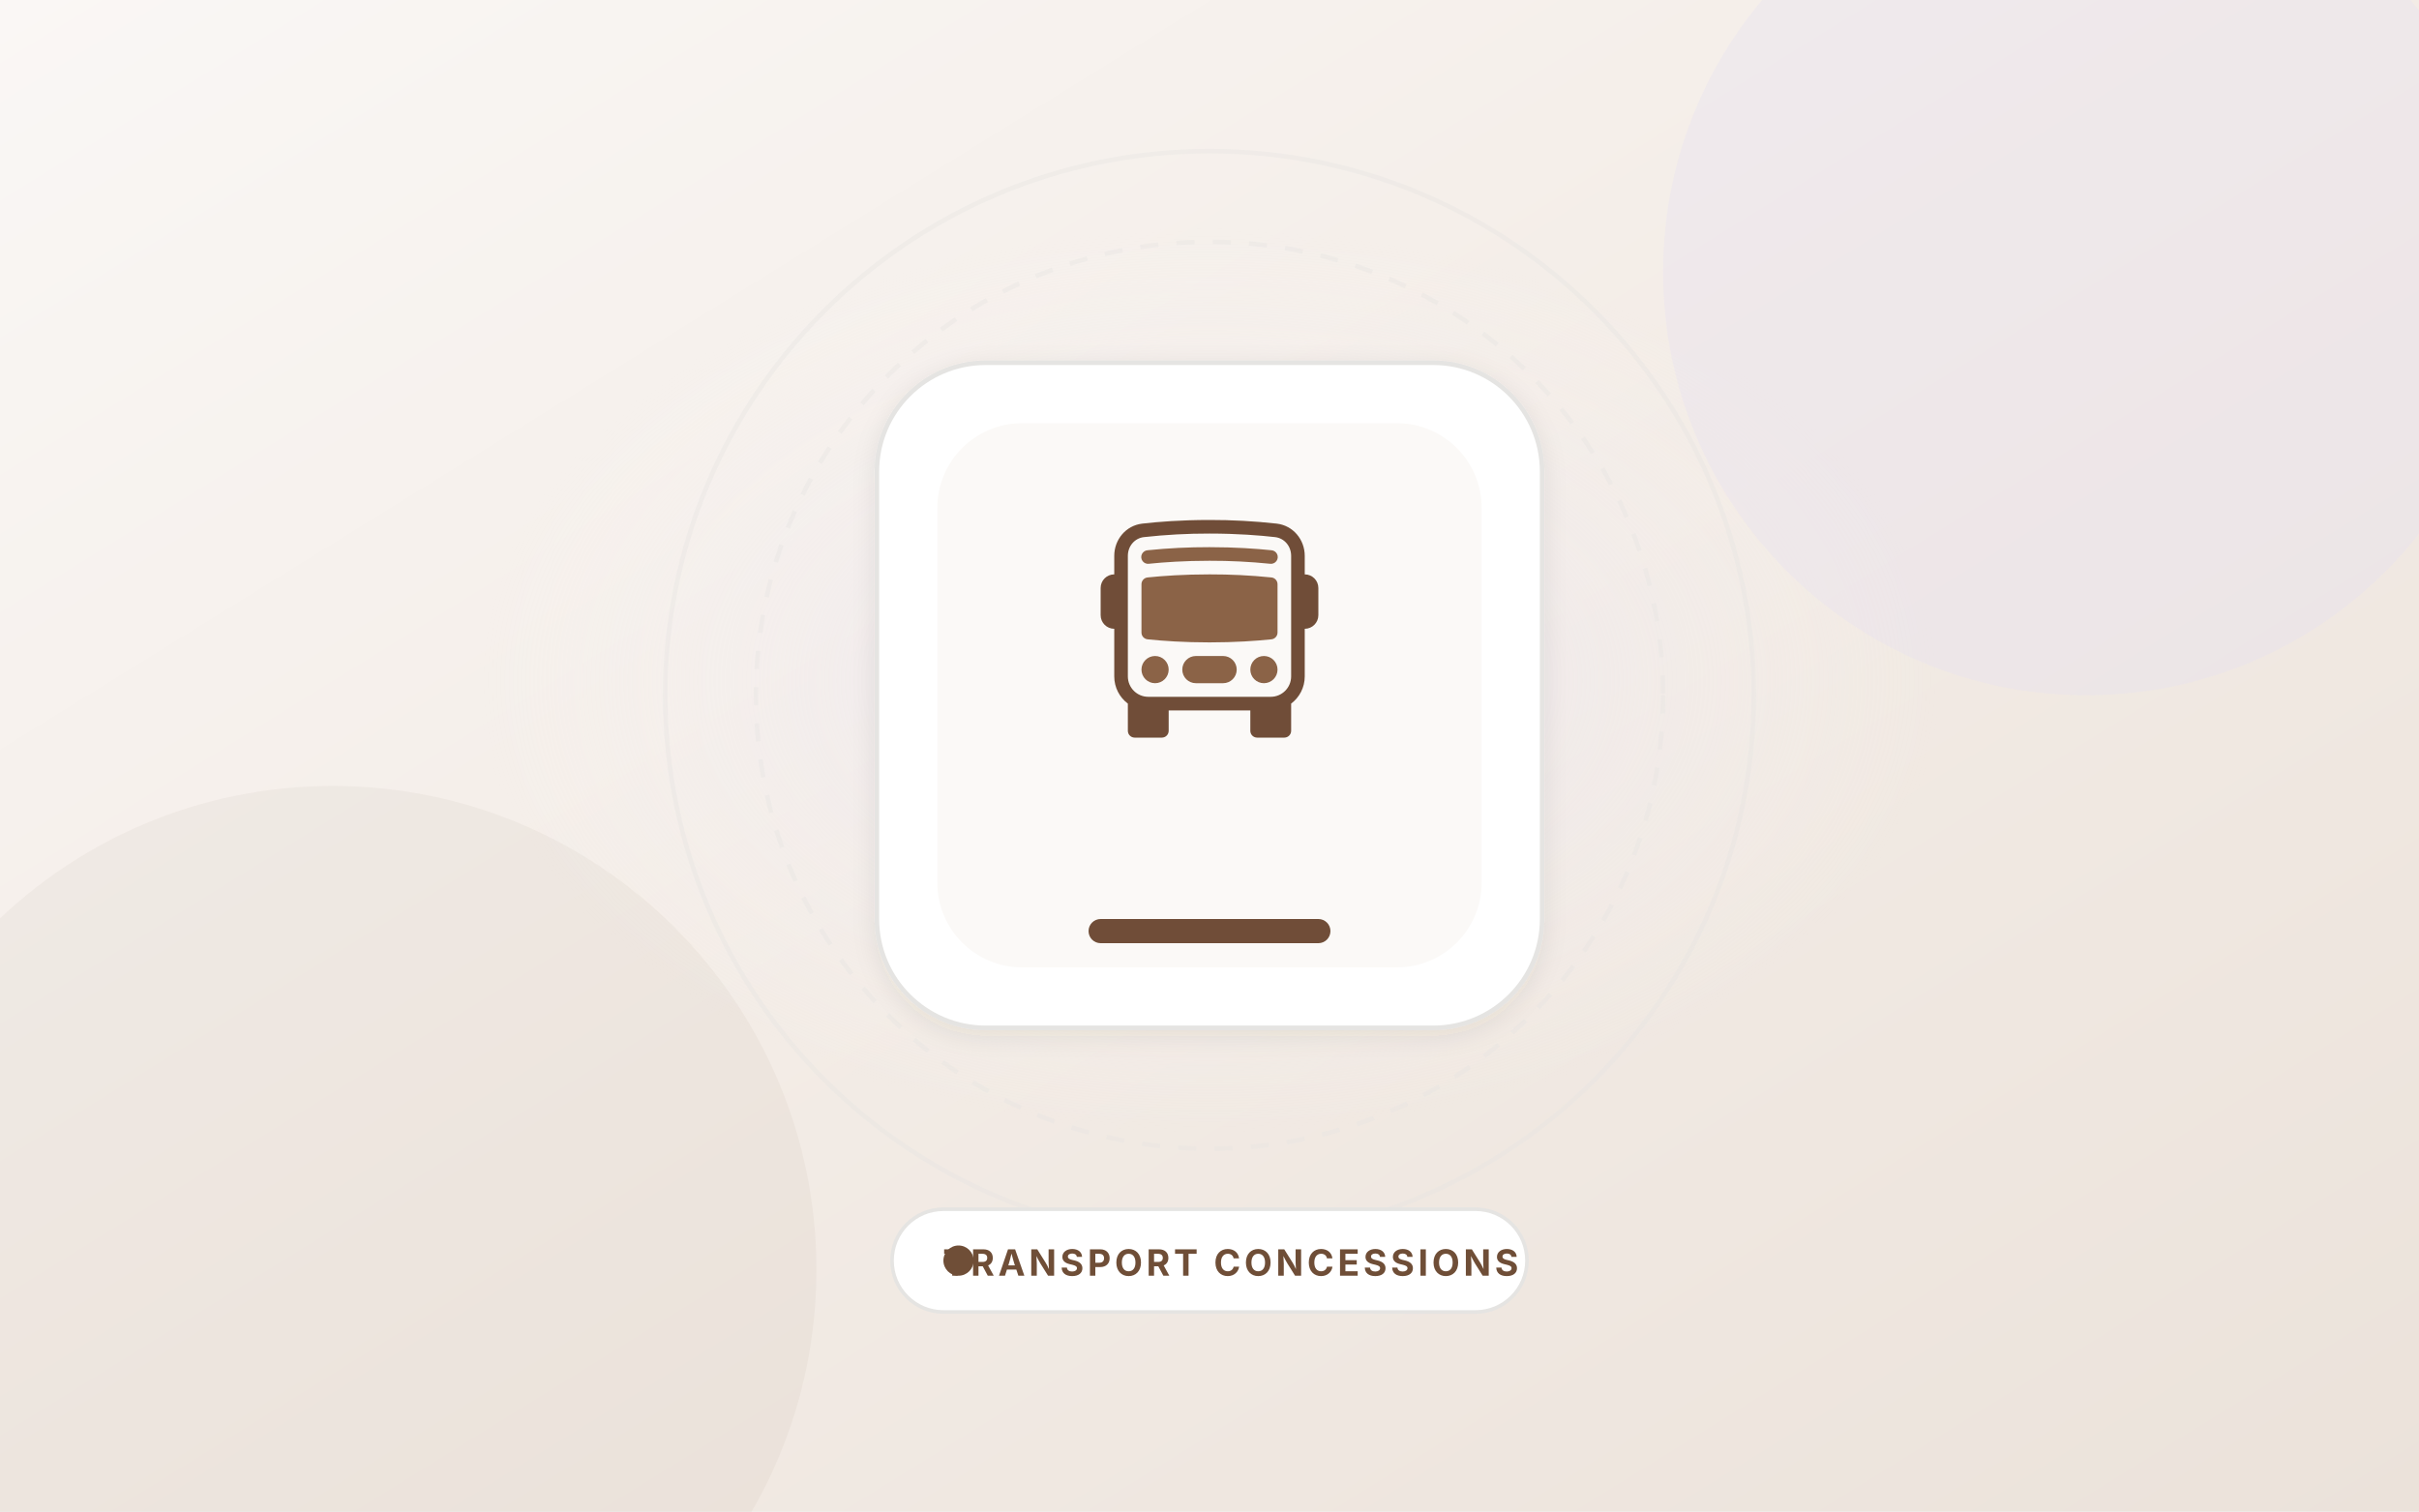
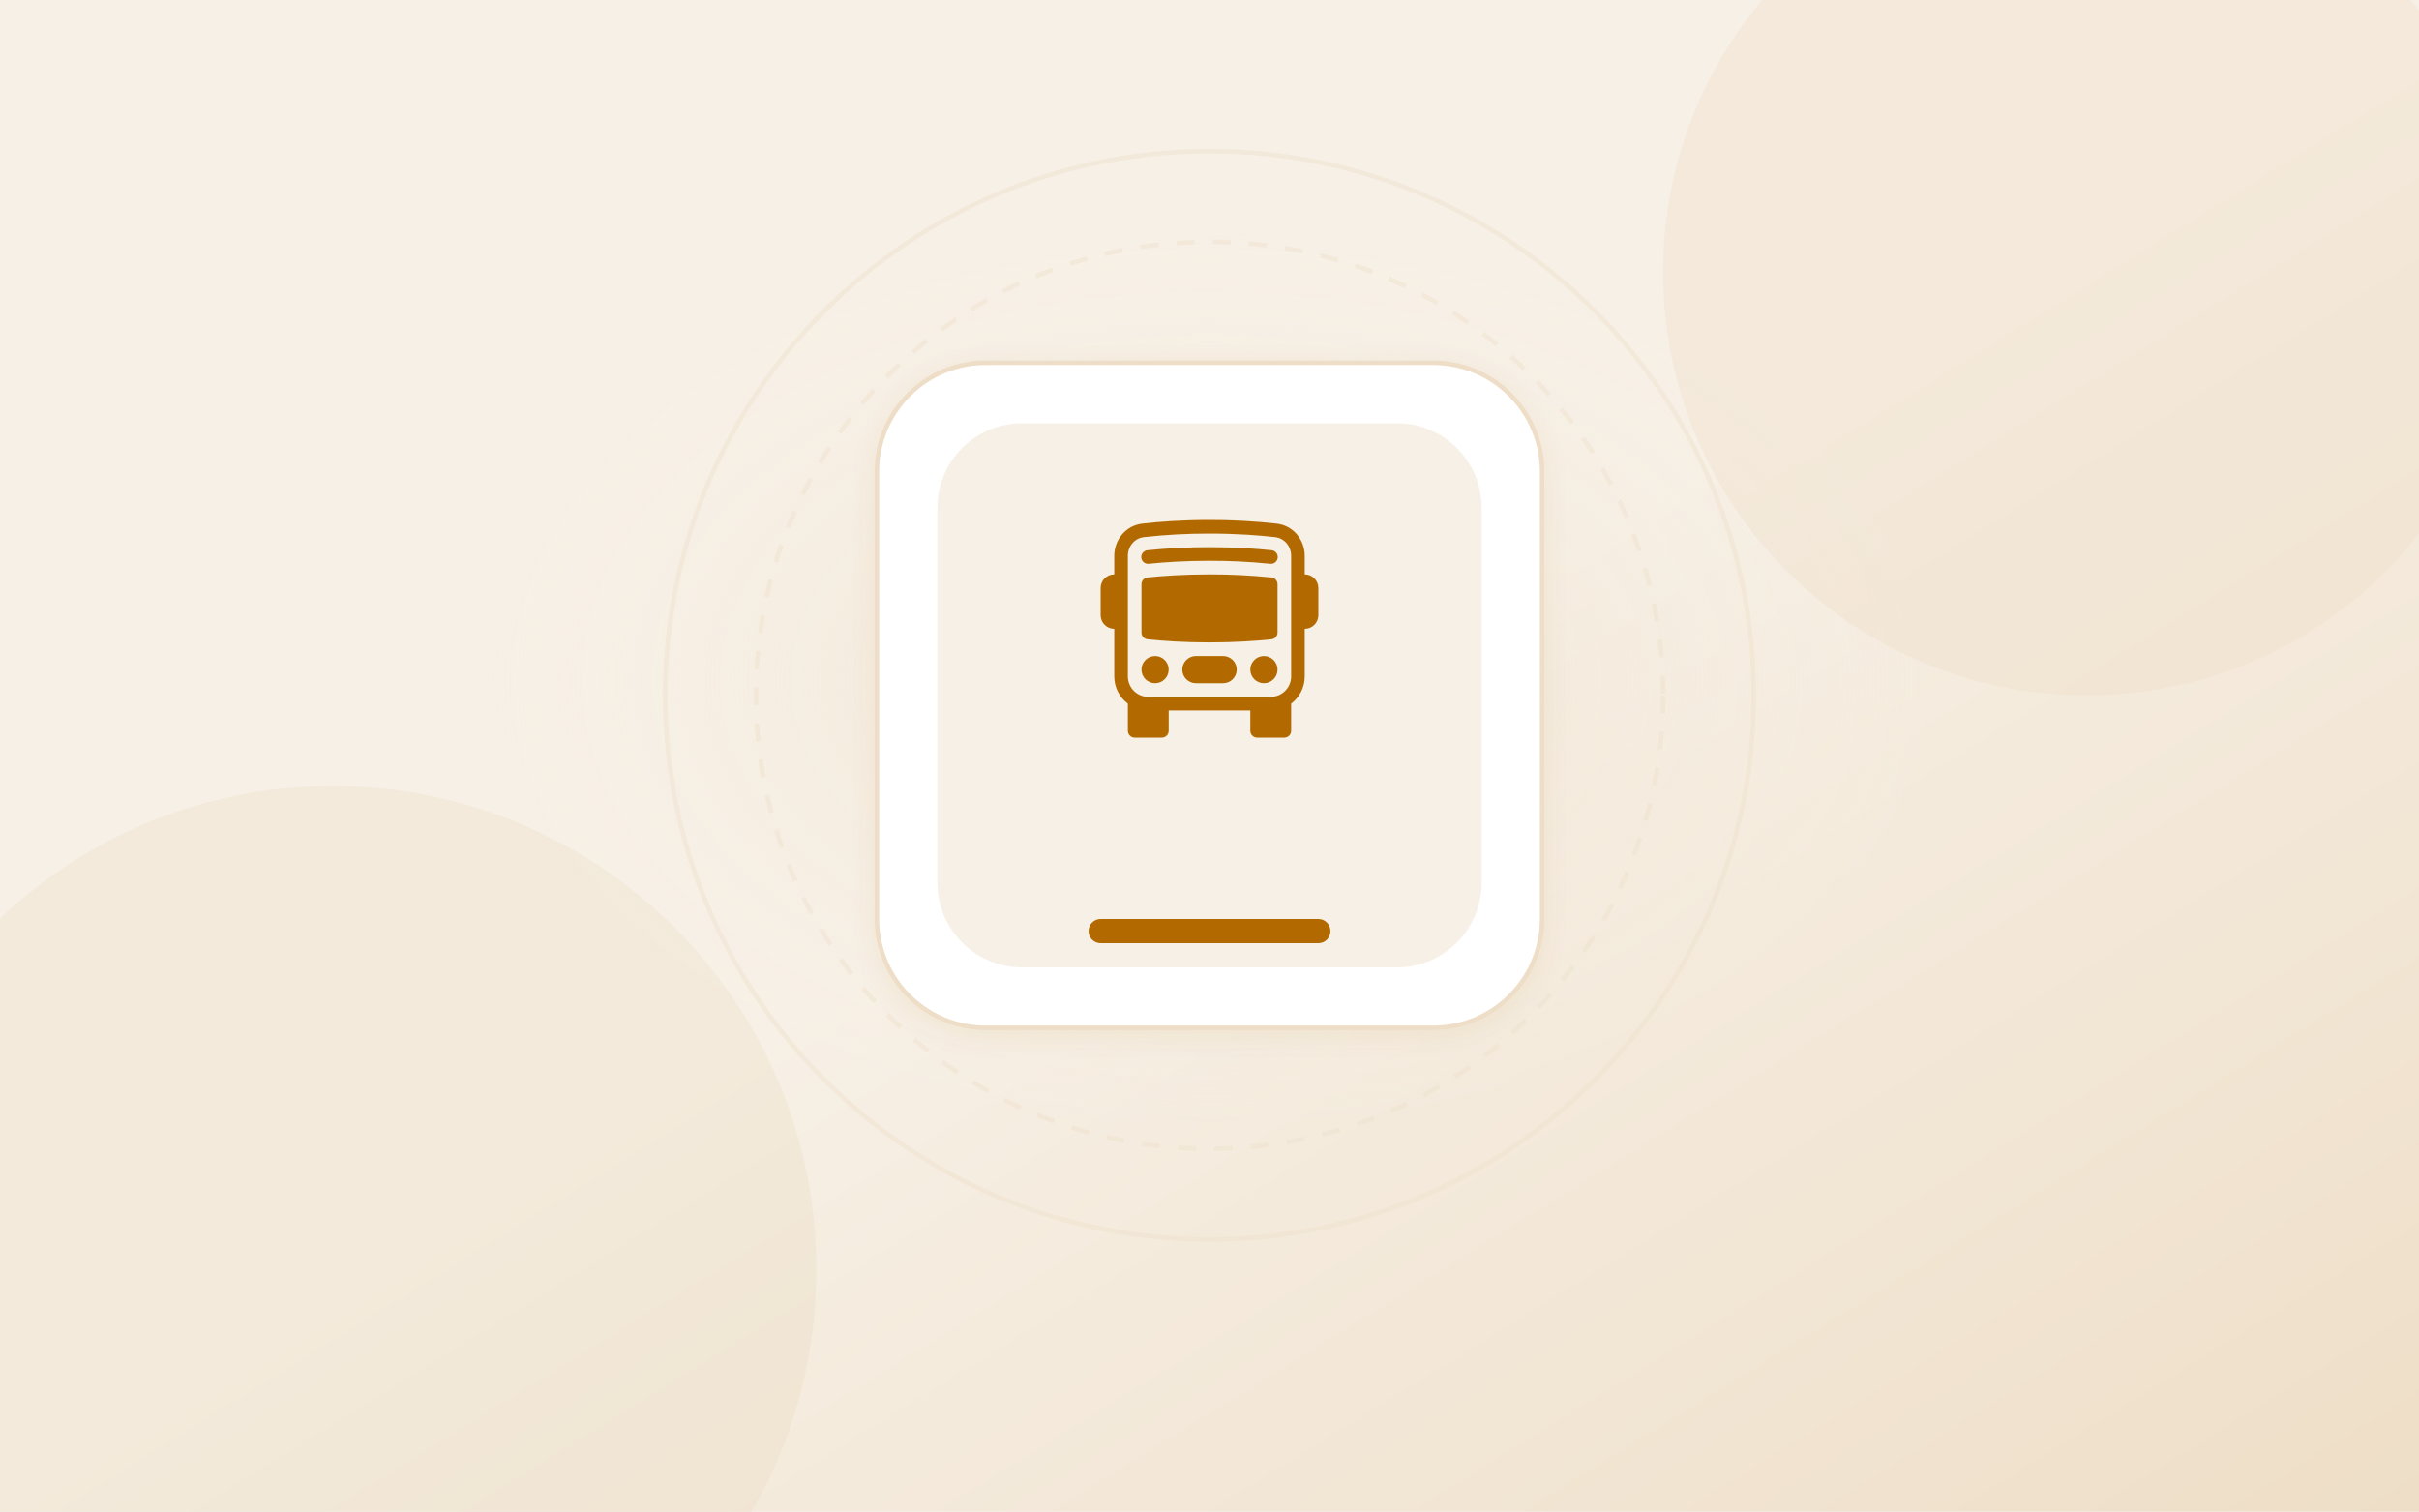
<svg xmlns="http://www.w3.org/2000/svg" viewBox="0 0 800 500" width="800" height="500">
  <defs>
    <linearGradient id="trBg" x1="0%" y1="0%" x2="100%" y2="100%">
-       <stop offset="0%" stop-color="#FAF7F5" />
-       <stop offset="50%" stop-color="#F3ECE6" />
-       <stop offset="100%" stop-color="#EBE2DA" />
+       <stop offset="0%" stop-color="#F7F0E6" />
+       <stop offset="50%" stop-color="#F7F0E6" />
+       <stop offset="100%" stop-color="#EEDEC7" />
    </linearGradient>
    <radialGradient id="trGlow" cx="50%" cy="45%" r="50%">
-       <stop offset="0%" stop-color="#E6E0F0" stop-opacity="0.7" />
-       <stop offset="60%" stop-color="#FAF7F5" stop-opacity="0" />
+       <stop offset="0%" stop-color="#EEDEC7" stop-opacity="0.7" />
+       <stop offset="60%" stop-color="#F7F0E6" stop-opacity="0" />
    </radialGradient>
    <filter id="trShadow" x="-20%" y="-15%" width="140%" height="145%">
-       <feDropShadow dx="0" dy="12" stdDeviation="16" flood-color="#4A3425" flood-opacity="0.14" />
-       <feDropShadow dx="0" dy="2" stdDeviation="4" flood-color="#4A3425" flood-opacity="0.08" />
+       <feDropShadow dx="0" dy="12" stdDeviation="16" flood-color="#B26A00" flood-opacity="0.14" />
+       <feDropShadow dx="0" dy="2" stdDeviation="4" flood-color="#B26A00" flood-opacity="0.08" />
    </filter>
  </defs>
  <rect width="800" height="500" fill="url(#trBg)" />
  <rect width="800" height="500" fill="url(#trGlow)" />
-   <circle cx="690" cy="90" r="140" fill="#E6E0F0" opacity="0.35" />
-   <circle cx="110" cy="420" r="160" fill="#6F4E37" opacity="0.05" />
-   <g stroke="#E5E4E2" stroke-width="1.5" opacity="0.4" fill="none">
+   <circle cx="690" cy="90" r="140" fill="#EEDEC7" opacity="0.35" />
+   <circle cx="110" cy="420" r="160" fill="#B26A00" opacity="0.05" />
+   <g stroke="#EEDEC7" stroke-width="1.5" opacity="0.4" fill="none">
    <circle cx="400" cy="230" r="150" stroke-dasharray="6 6" />
    <circle cx="400" cy="230" r="180" />
  </g>
  <g transform="translate(290, 120)" filter="url(#trShadow)">
-     <rect width="220" height="220" rx="36" fill="#FFFFFF" stroke="#E5E4E2" stroke-width="1.5" />
-     <rect x="20" y="20" width="180" height="180" rx="28" fill="#FBF9F7" />
+     <rect width="220" height="220" rx="36" fill="#FFFFFF" stroke="#EEDEC7" stroke-width="1.5" />
+     <rect x="20" y="20" width="180" height="180" rx="28" fill="#F7F0E6" />
    <g transform="translate(74, 52) scale(4.5)">
-       <path d="M5 11a1 1 0 1 1-2 0 1 1 0 0 1 2 0m8 0a1 1 0 1 1-2 0 1 1 0 0 1 2 0m-6-1a1 1 0 1 0 0 2h2a1 1 0 1 0 0-2zm1-6c-1.876 0-3.426.109-4.552.226A.5.5 0 0 0 3 4.723v3.554a.5.5 0 0 0 .448.497C4.574 8.891 6.124 9 8 9s3.426-.109 4.552-.226A.5.5 0 0 0 13 8.277V4.723a.5.5 0 0 0-.448-.497A44 44 0 0 0 8 4m0-1c-1.837 0-3.353.107-4.448.22a.5.5 0 1 1-.104-.994A44 44 0 0 1 8 2c1.876 0 3.426.109 4.552.226a.5.5 0 1 1-.104.994A43 43 0 0 0 8 3" fill="#8B6347" />
-       <path d="M15 8a1 1 0 0 0 1-1V5a1 1 0 0 0-1-1V2.64c0-1.188-.845-2.232-2.064-2.372A44 44 0 0 0 8 0C5.9 0 4.208.136 3.064.268 1.845.408 1 1.452 1 2.64V4a1 1 0 0 0-1 1v2a1 1 0 0 0 1 1v3.5c0 .818.393 1.544 1 2v2a.5.5 0 0 0 .5.5h2a.5.5 0 0 0 .5-.5V14h6v1.5a.5.5 0 0 0 .5.5h2a.5.5 0 0 0 .5-.5v-2c.607-.456 1-1.182 1-2zM8 1c2.056 0 3.71.134 4.822.261.676.078 1.178.66 1.178 1.379v8.86a1.5 1.5 0 0 1-1.5 1.5h-9A1.5 1.5 0 0 1 2 11.5V2.64c0-.72.502-1.301 1.178-1.379A43 43 0 0 1 8 1" fill="#6F4E37" />
+       <path d="M5 11a1 1 0 1 1-2 0 1 1 0 0 1 2 0m8 0a1 1 0 1 1-2 0 1 1 0 0 1 2 0m-6-1a1 1 0 1 0 0 2h2a1 1 0 1 0 0-2zm1-6c-1.876 0-3.426.109-4.552.226A.5.5 0 0 0 3 4.723v3.554a.5.5 0 0 0 .448.497C4.574 8.891 6.124 9 8 9s3.426-.109 4.552-.226A.5.5 0 0 0 13 8.277V4.723a.5.5 0 0 0-.448-.497A44 44 0 0 0 8 4m0-1c-1.837 0-3.353.107-4.448.22a.5.5 0 1 1-.104-.994A44 44 0 0 1 8 2c1.876 0 3.426.109 4.552.226a.5.5 0 1 1-.104.994A43 43 0 0 0 8 3" fill="#B26A00" />
+       <path d="M15 8a1 1 0 0 0 1-1V5a1 1 0 0 0-1-1V2.64c0-1.188-.845-2.232-2.064-2.372A44 44 0 0 0 8 0C5.9 0 4.208.136 3.064.268 1.845.408 1 1.452 1 2.64V4a1 1 0 0 0-1 1v2a1 1 0 0 0 1 1v3.5c0 .818.393 1.544 1 2v2a.5.5 0 0 0 .5.5h2a.5.5 0 0 0 .5-.5V14h6v1.5a.5.5 0 0 0 .5.5h2a.5.5 0 0 0 .5-.5v-2c.607-.456 1-1.182 1-2zM8 1c2.056 0 3.71.134 4.822.261.676.078 1.178.66 1.178 1.379v8.86a1.5 1.5 0 0 1-1.5 1.5h-9A1.5 1.5 0 0 1 2 11.5V2.64c0-.72.502-1.301 1.178-1.379A43 43 0 0 1 8 1" fill="#B26A00" />
    </g>
-     <rect x="70" y="184" width="80" height="8" rx="4" fill="#6F4E37" />
-   </g>
-   <g transform="translate(400, 400)">
-     <rect x="-105" y="0" width="210" height="34" rx="17" fill="#FFFFFF" stroke="#E5E4E2" stroke-width="1.2" />
-     <circle cx="-83" cy="17" r="5" fill="#6F4E37" />
-     <text x="7" y="22" font-family="system-ui, -apple-system, 'Inter', sans-serif" font-size="12" font-weight="700" fill="#6F4E37" letter-spacing="1.2" text-anchor="middle">TRANSPORT CONCESSIONS</text>
+     <rect x="70" y="184" width="80" height="8" rx="4" fill="#B26A00" />
  </g>
</svg>
